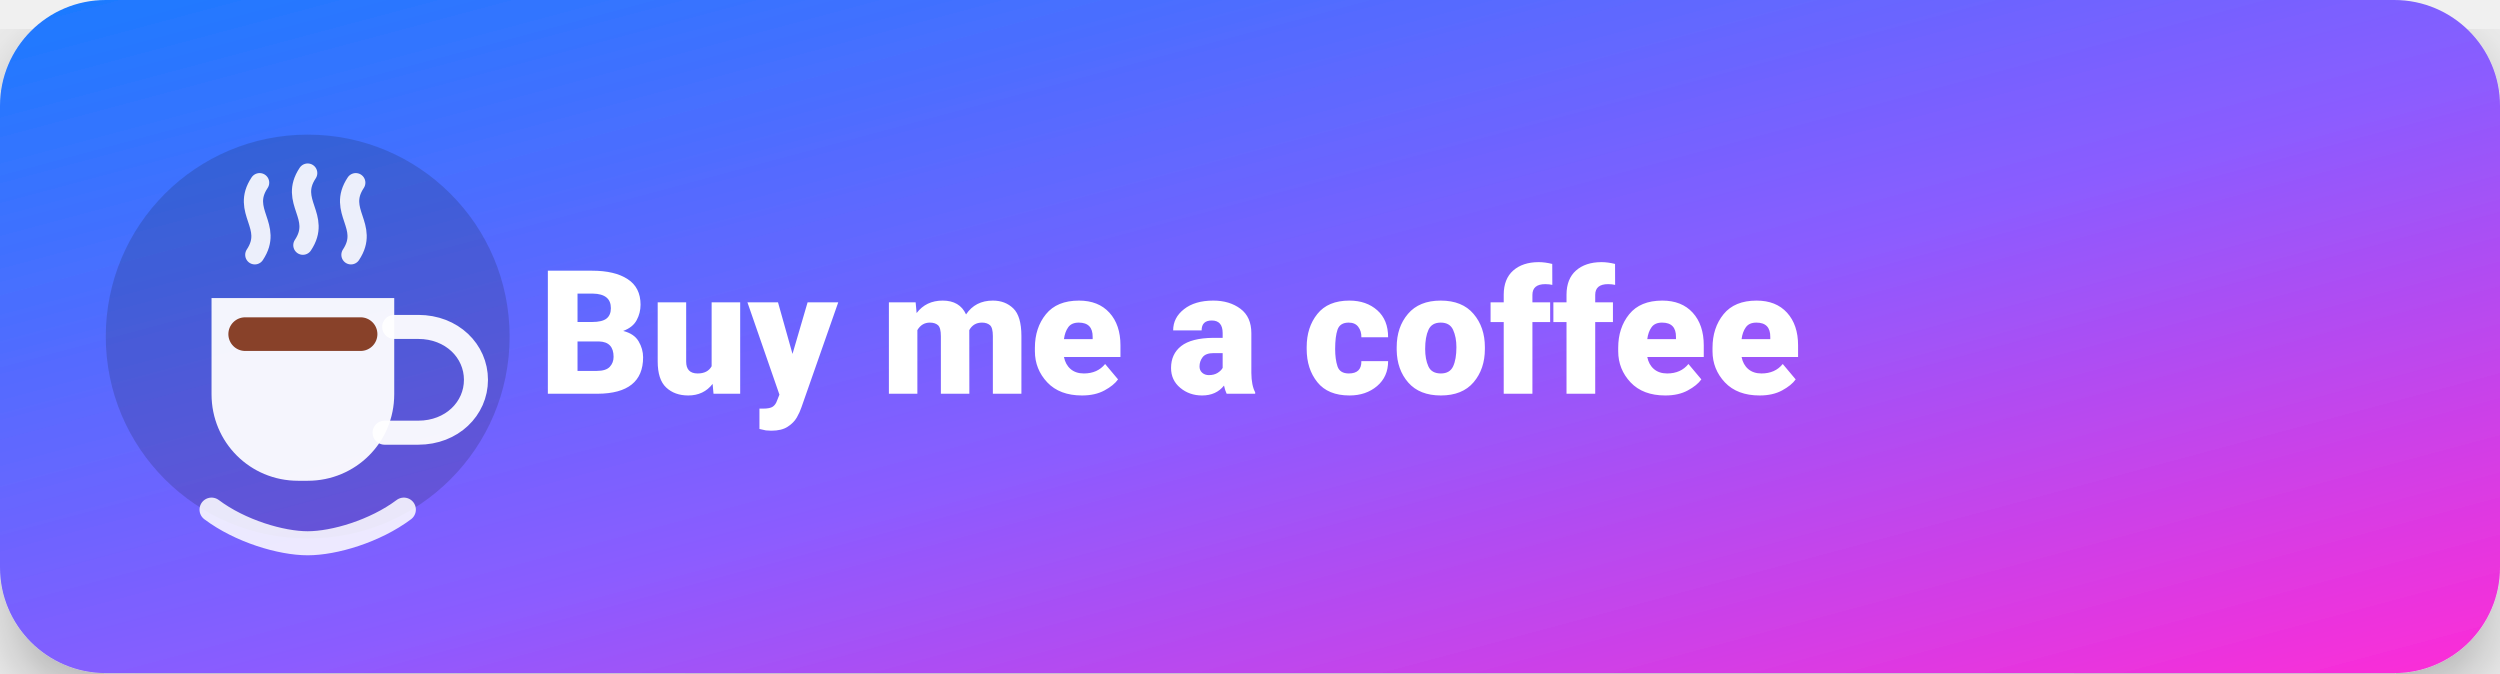
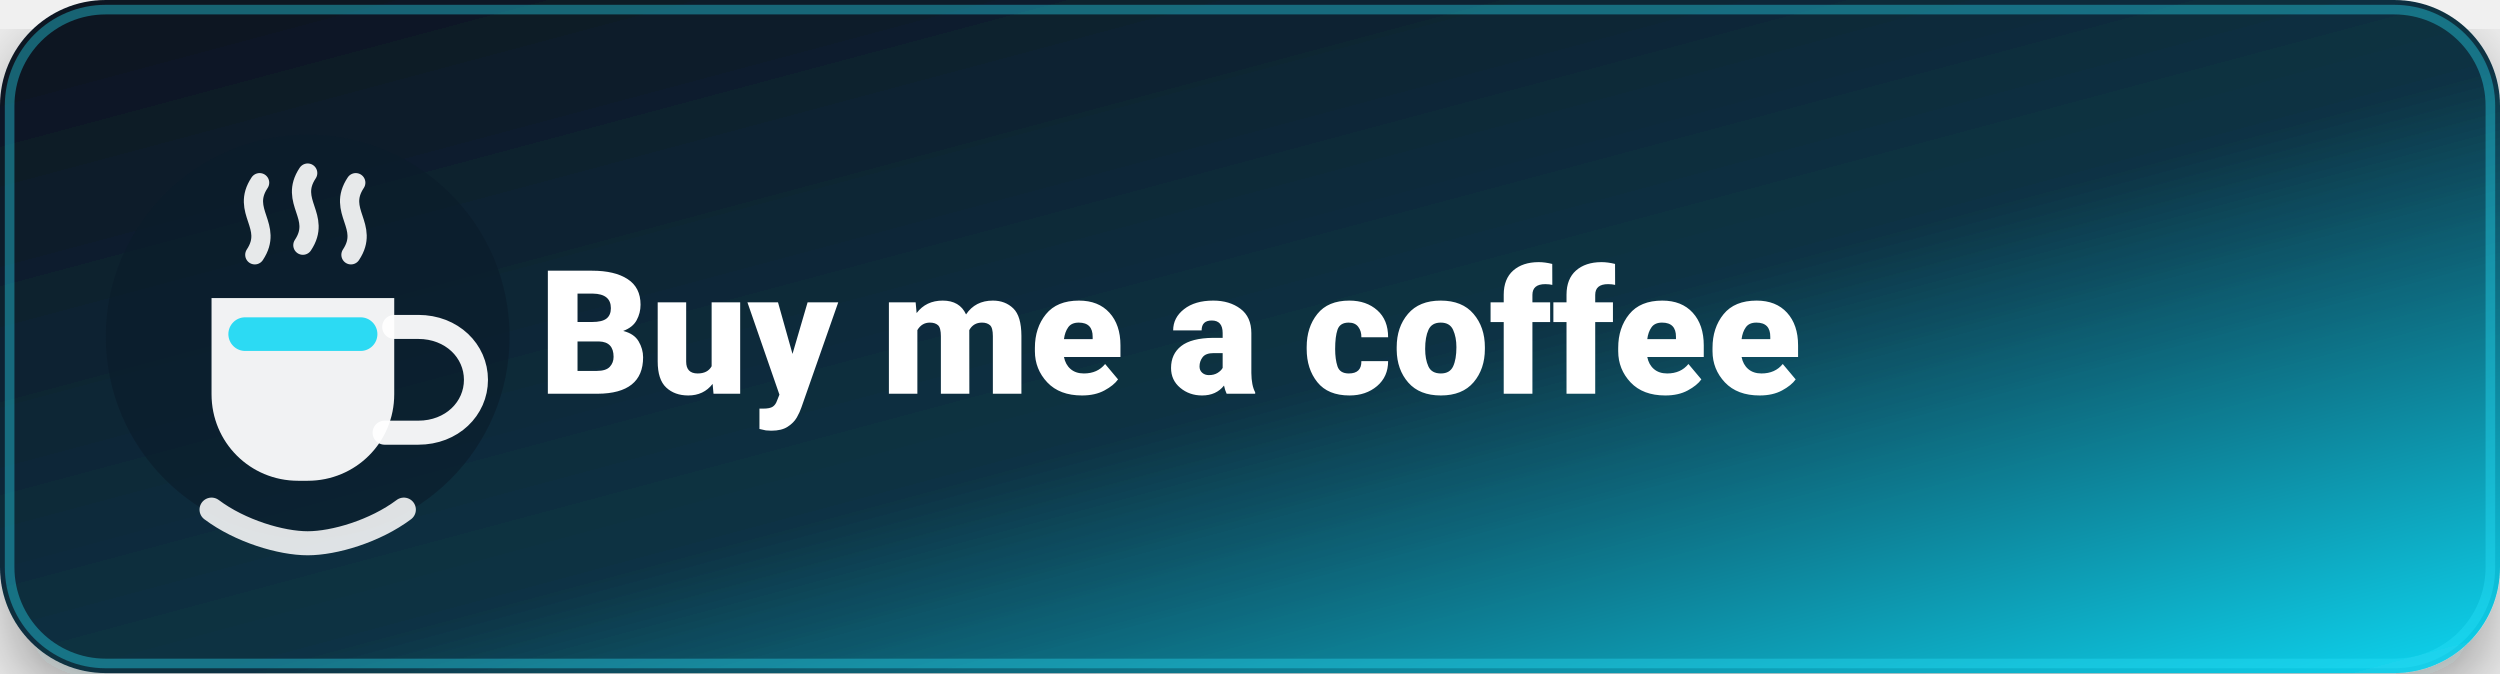
<svg xmlns="http://www.w3.org/2000/svg" width="520" height="140" viewBox="0 0 520 140" role="img" aria-label="Buy me a coffee">
  <defs>
    <linearGradient id="g" x1="0" y1="0" x2="1" y2="1">
-       <stop offset="0" stop-color="#1a7bff" />
-       <stop offset="0.55" stop-color="#8b5cff" />
-       <stop offset="1" stop-color="#ff2bd6" />
+       <stop offset="0" stop-color="#07131f" />
+       <stop offset="0.55" stop-color="#0b3344" />
+       <stop offset="1" stop-color="#12d7f2" />
    </linearGradient>
    <filter id="shadow" x="-20%" y="-20%" width="140%" height="140%">
-       <feDropShadow dx="0" dy="6" stdDeviation="10" flood-color="#000" flood-opacity="0.35" />
+       <feDropShadow dx="0" dy="6" stdDeviation="10" flood-color="#03121b" flood-opacity="0.45" />
    </filter>
  </defs>
  <rect x="0" y="0" width="520" height="140" rx="22" fill="url(#g)" filter="url(#shadow)" />
+   <rect x="2" y="2" width="516" height="136" rx="20" fill="none" stroke="#29dff7" stroke-opacity="0.38" stroke-width="2" />
  <g transform="translate(22 28)">
-     <circle cx="42" cy="42" r="42" fill="#111827" opacity="0.18" />
+     <circle cx="42" cy="42" r="42" fill="#0a1b2a" opacity="0.62" />
    <path d="M32 10c-4 6 3 9-1 15" fill="none" stroke="#fff" stroke-width="4" stroke-linecap="round" opacity="0.9" />
    <path d="M42 8c-4 6 3 9-1 15" fill="none" stroke="#fff" stroke-width="4" stroke-linecap="round" opacity="0.9" />
    <path d="M52 10c-4 6 3 9-1 15" fill="none" stroke="#fff" stroke-width="4" stroke-linecap="round" opacity="0.9" />
    <path d="M22 34h38v20c0 10-8 18-18 18h-2c-10 0-18-8-18-18V34z" fill="#fff" opacity="0.94" />
-     <rect x="25.5" y="38" width="31" height="7" rx="3.5" fill="#7c2d12" opacity="0.9" />
+     <rect x="25.5" y="38" width="31" height="7" rx="3.5" fill="#12d7f2" opacity="0.88" />
    <path d="M60 40h5c7 0 12 5 12 11s-5 11-12 11h-7" fill="none" stroke="#fff" stroke-width="5" stroke-linecap="round" opacity="0.94" />
    <path d="M22 78c6 4.5 14.5 7 20 7s14-2.5 20-7" fill="none" stroke="#fff" stroke-width="5" stroke-linecap="round" opacity="0.86" />
  </g>
  <g font-family="ui-rounded, system-ui, -apple-system, Segoe UI, Roboto, Helvetica, Arial, sans-serif" font-weight="800">
    <text x="112" y="72" font-size="36" fill="#ffffff" letter-spacing="0" dominant-baseline="middle" lengthAdjust="spacingAndGlyphs" textLength="380">Buy me a coffee</text>
  </g>
</svg>
